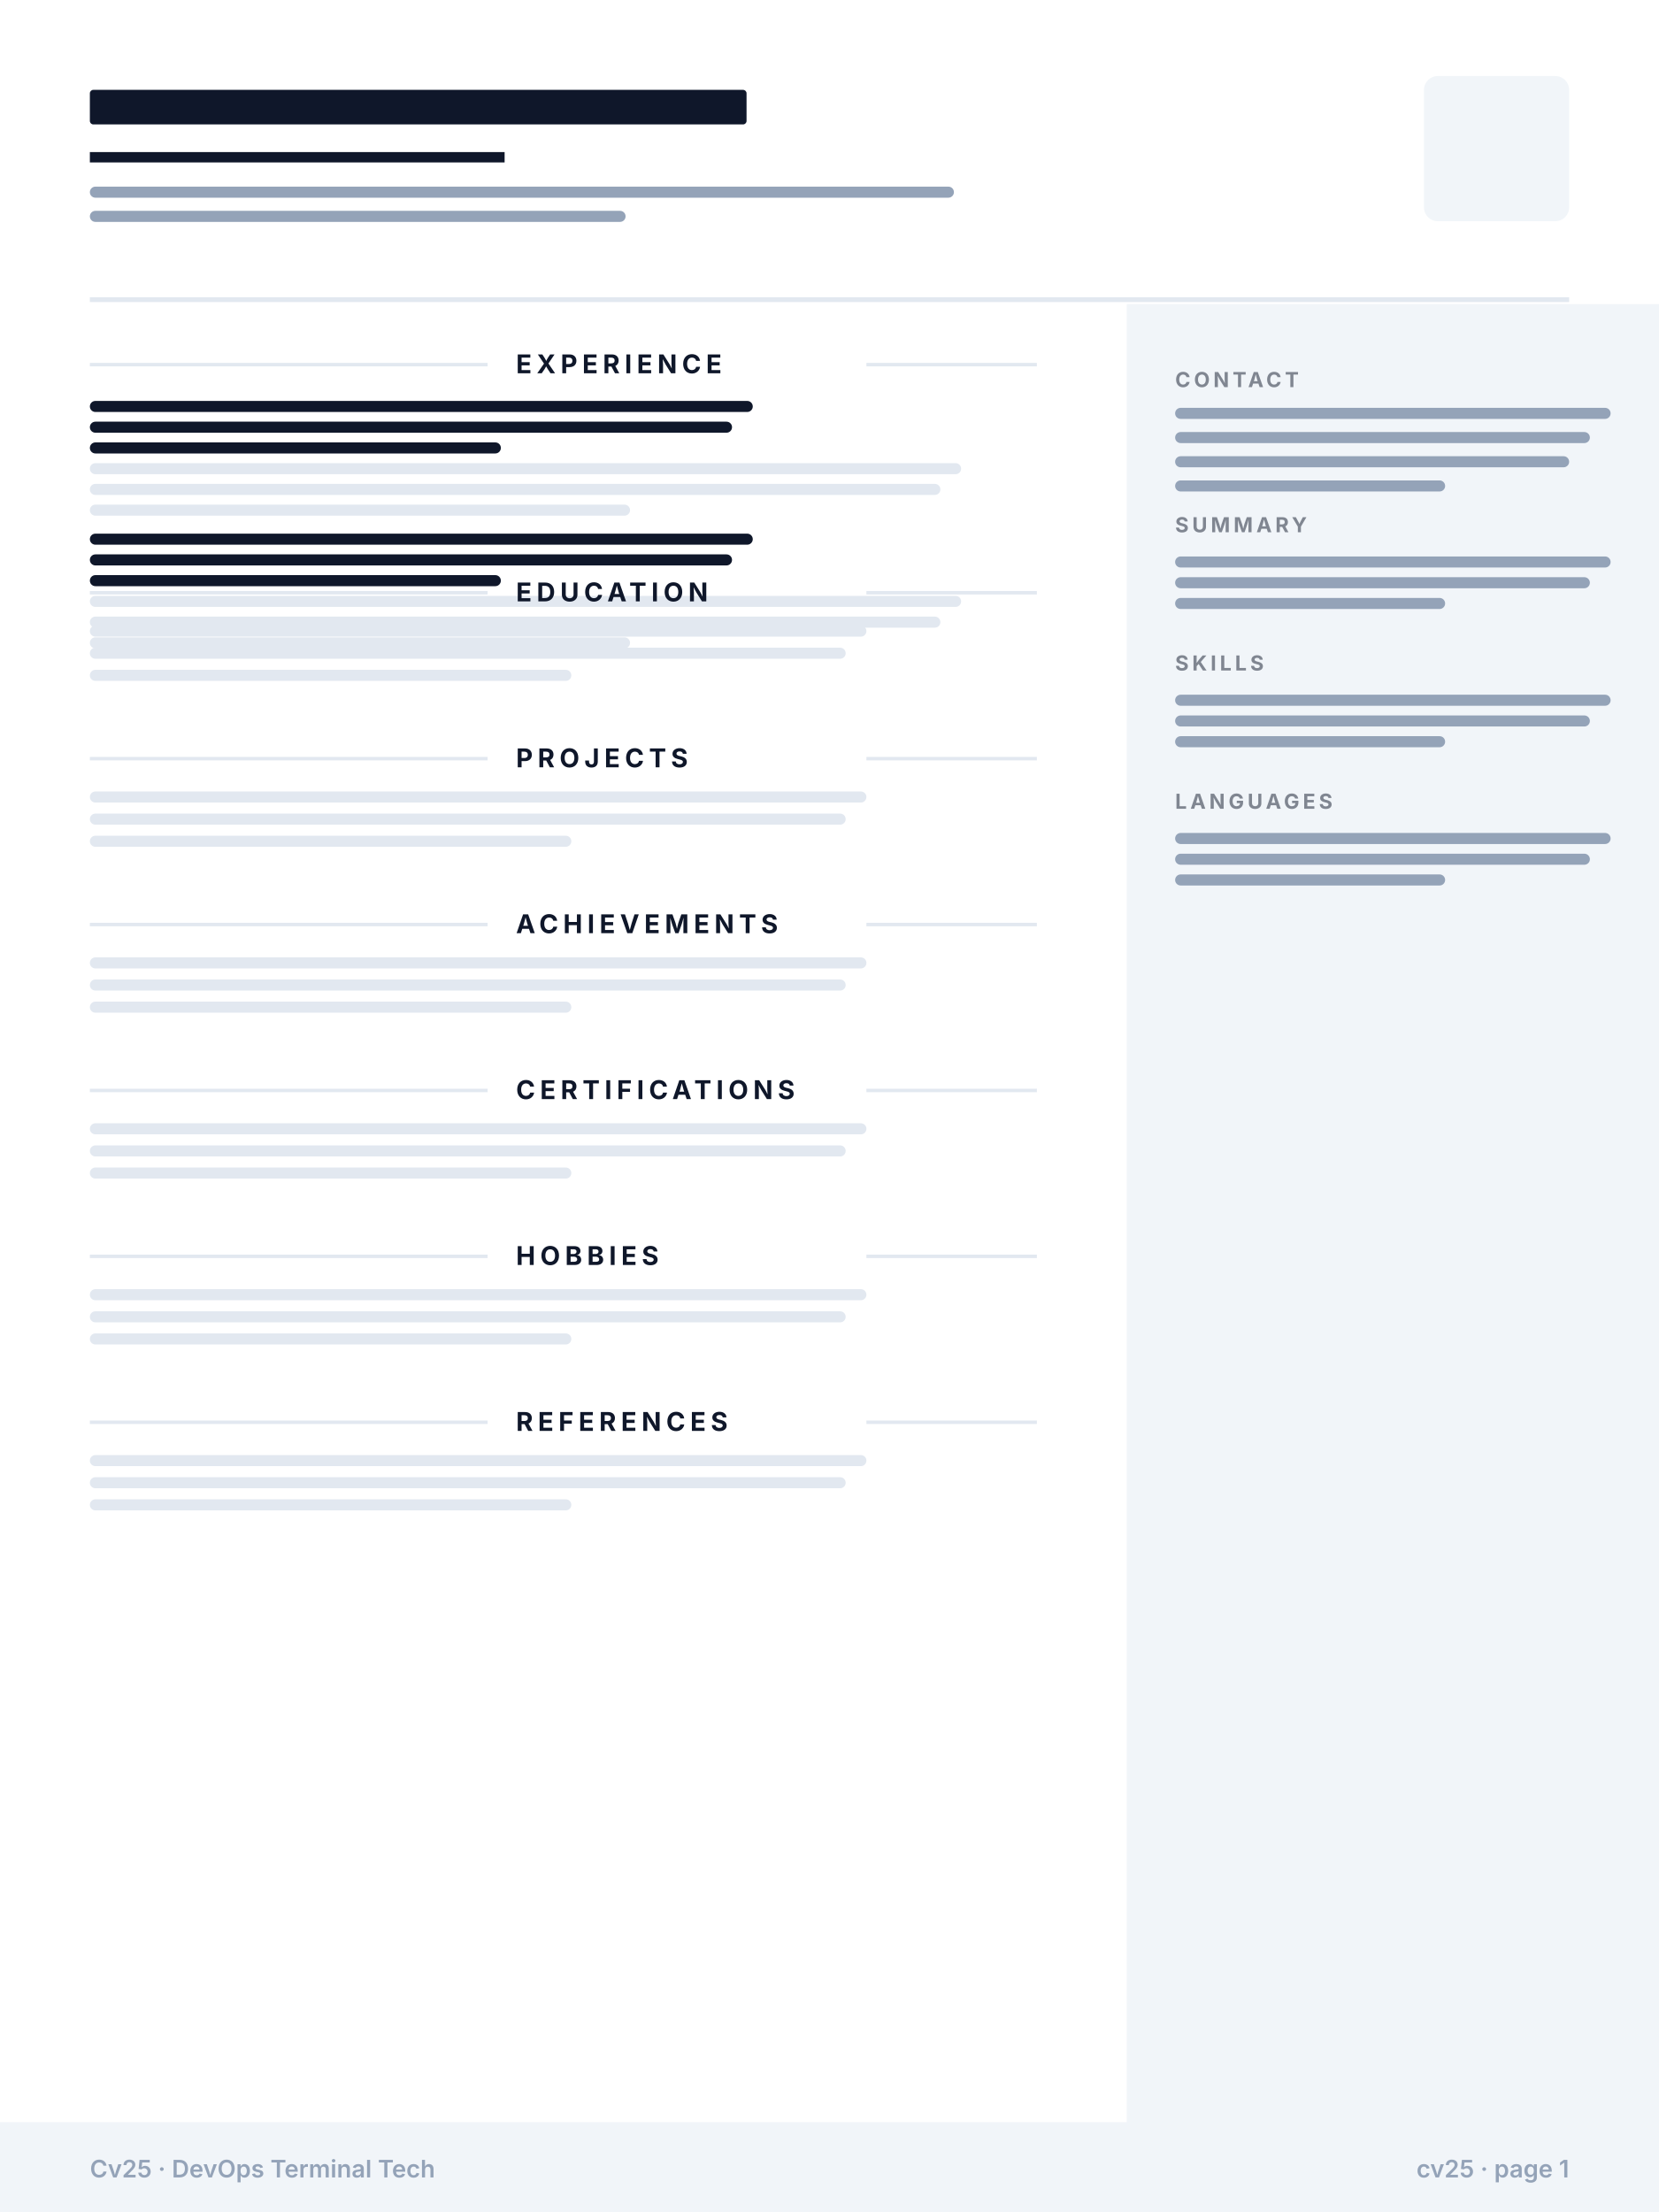
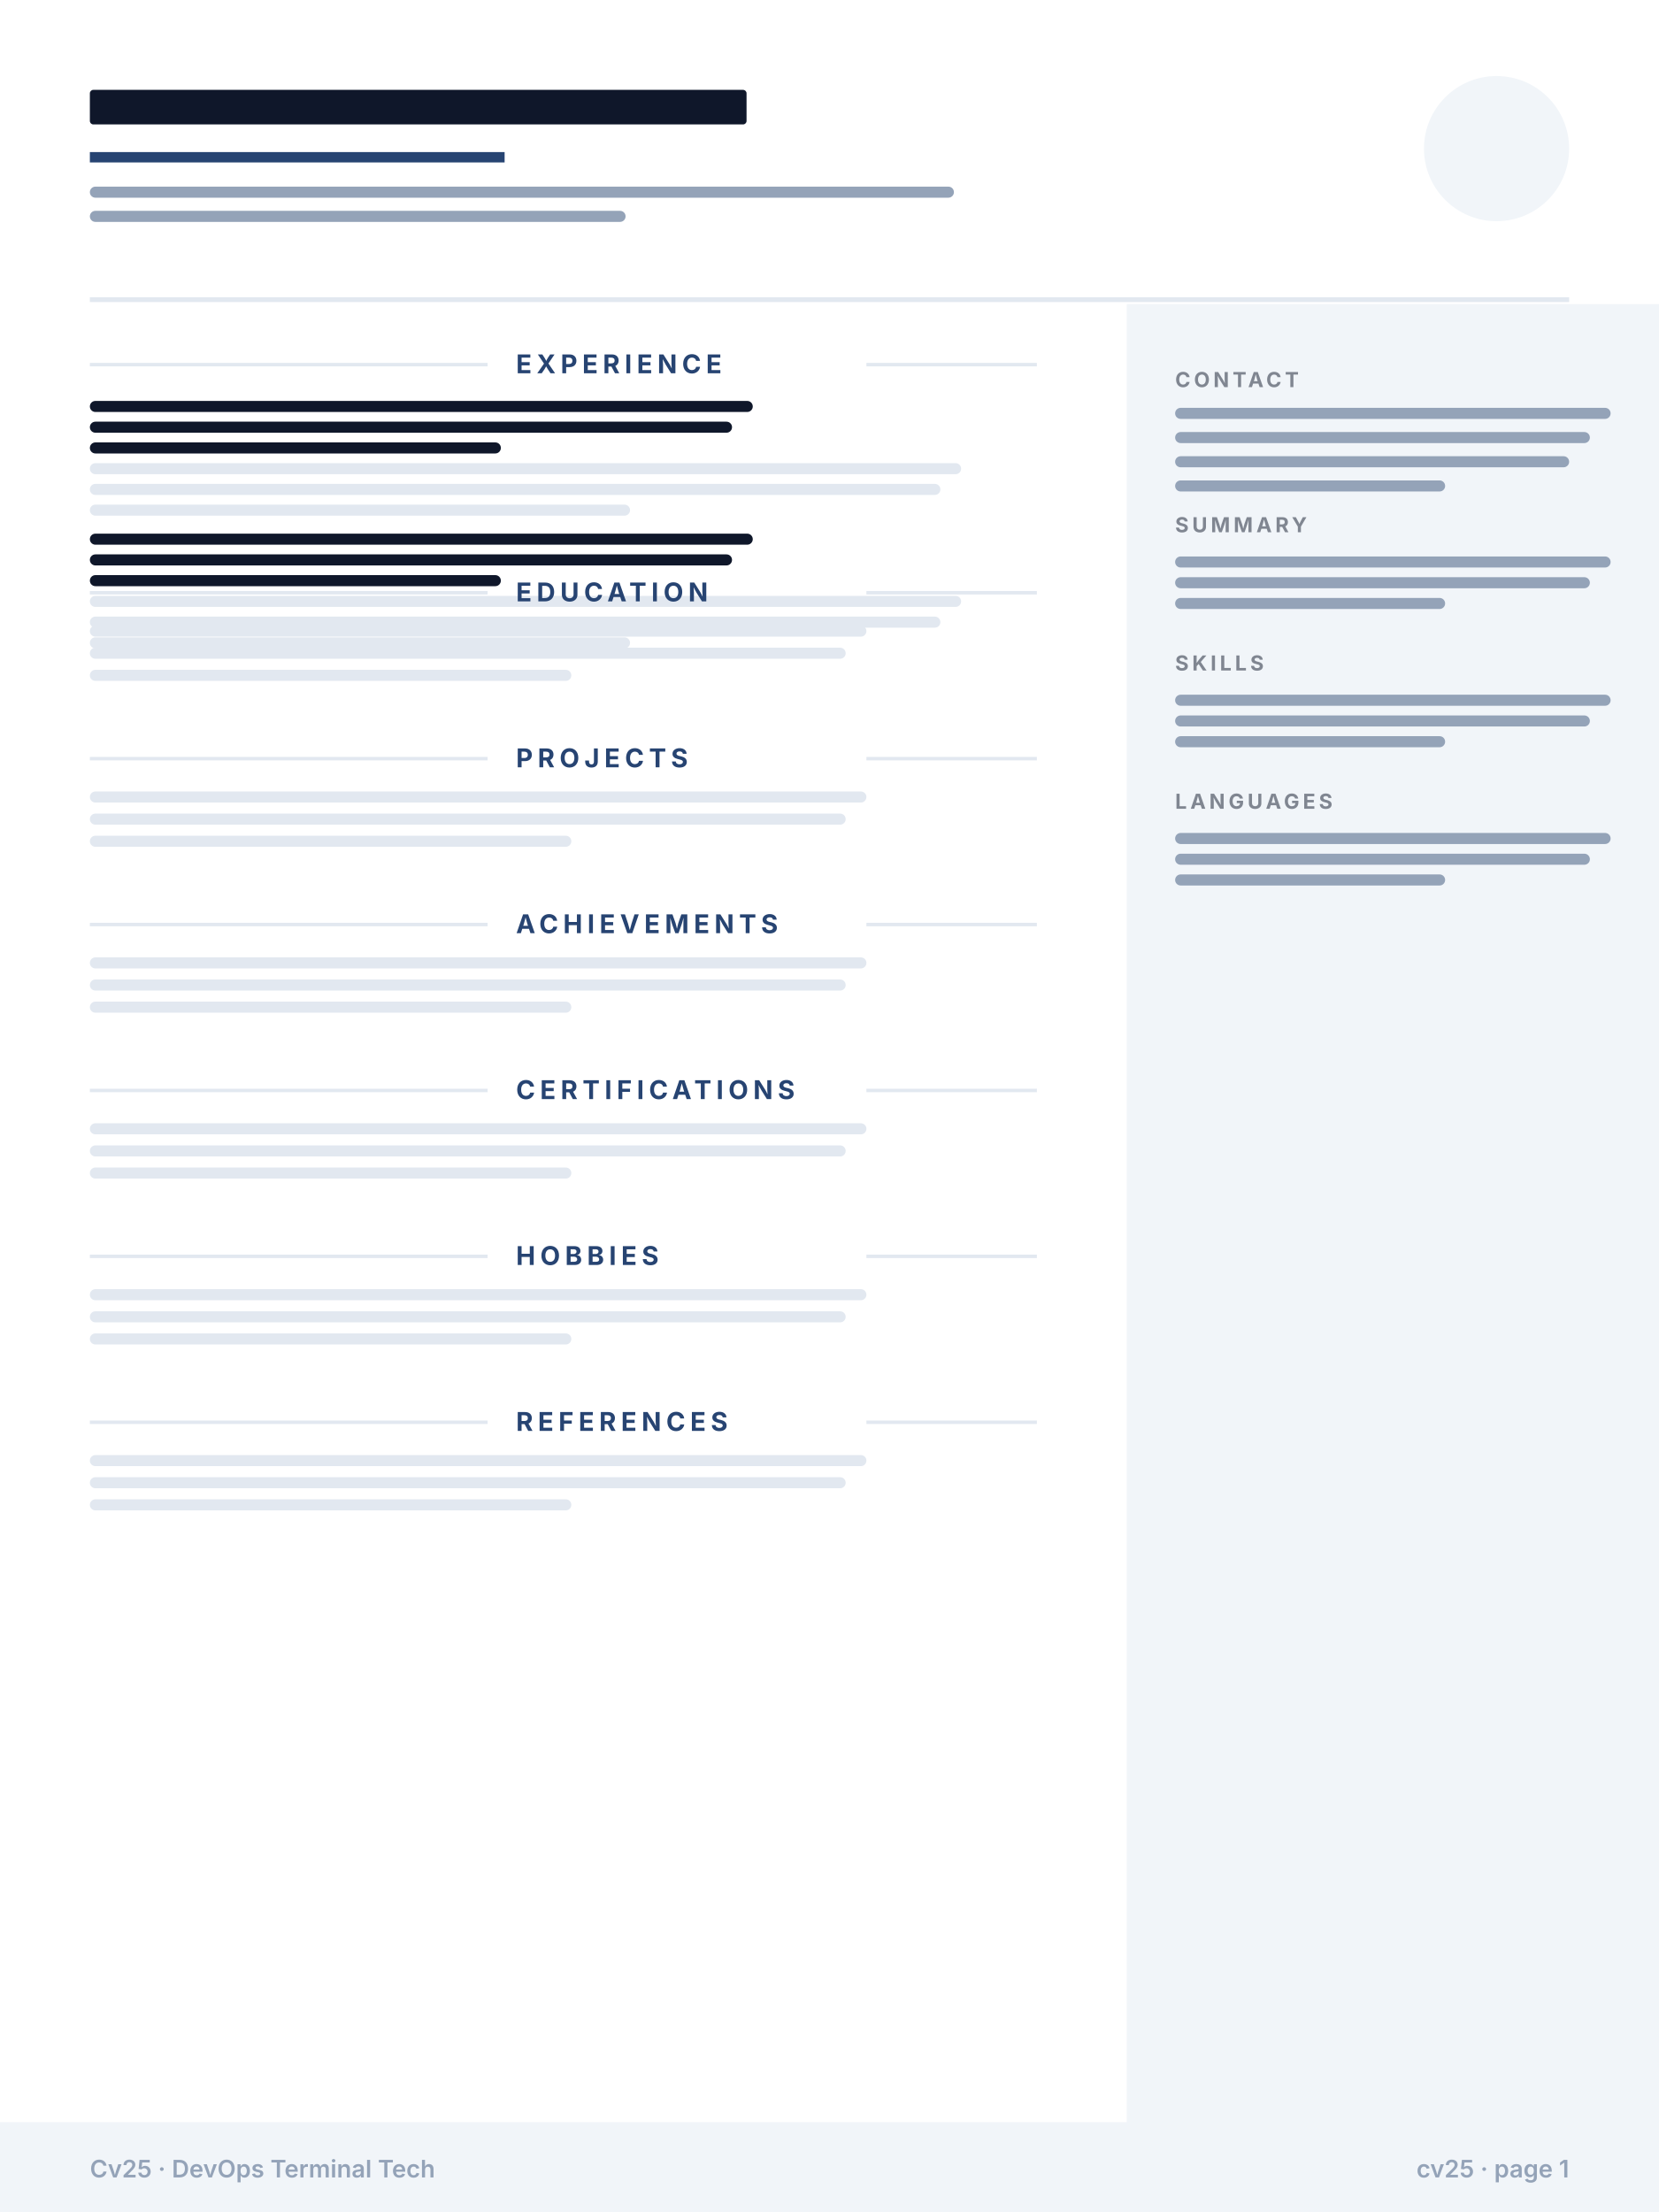
<svg xmlns="http://www.w3.org/2000/svg" width="480" height="640" viewBox="0 0 480 640">
  <rect width="480" height="640" fill="#ffffff" />
  <rect width="480" height="640" fill="#ffffff" />
  <rect x="26" y="26" width="190" height="10" rx="1" fill="#0f172a" />
-   <rect x="26" y="44" width="120" height="3" fill="#0f172a" />
+   <rect x="26" y="44" width="120" height="3" fill="#274472" />
  <rect x="26" y="54" width="250" height="3.2" rx="1.6" fill="#94a3b8" />
  <rect x="26" y="61" width="155" height="3.2" rx="1.6" fill="#94a3b8" />
-   <rect x="412" y="22" width="42" height="42" rx="4" fill="#f1f5f9" />
+   <rect x="412" y="22" width="42" height="42" rx="21" fill="#f1f5f9" />
  <rect x="26" y="86" width="428" height="1.4" fill="#e2e8f0" />
  <rect x="326" y="88" width="154" height="552" fill="#f1f5f9" />
  <text x="340" y="112" font-family="'Inter','Helvetica Neue',Arial,sans-serif" font-size="6" font-weight="700" letter-spacing="1" fill="#0f172a" opacity="0.5">CONTACT</text>
  <rect x="340" y="118" width="126" height="3.2" rx="1.6" fill="#94a3b8" />
  <rect x="340" y="125" width="120" height="3.2" rx="1.6" fill="#94a3b8" />
  <rect x="340" y="132" width="114" height="3.2" rx="1.6" fill="#94a3b8" />
  <rect x="340" y="139" width="78.12" height="3.2" rx="1.6" fill="#94a3b8" />
  <text x="340" y="154" font-family="'Inter','Helvetica Neue',Arial,sans-serif" font-size="6" font-weight="700" letter-spacing="1" fill="#0f172a" opacity="0.5">SUMMARY</text>
  <rect x="340" y="161" width="126" height="3.2" rx="1.6" fill="#94a3b8" />
  <rect x="340" y="167" width="120" height="3.2" rx="1.6" fill="#94a3b8" />
  <rect x="340" y="173" width="78.12" height="3.2" rx="1.6" fill="#94a3b8" />
  <text x="340" y="194" font-family="'Inter','Helvetica Neue',Arial,sans-serif" font-size="6" font-weight="700" letter-spacing="1" fill="#0f172a" opacity="0.5">SKILLS</text>
  <rect x="340" y="201" width="126" height="3.2" rx="1.6" fill="#94a3b8" />
  <rect x="340" y="207" width="120" height="3.2" rx="1.6" fill="#94a3b8" />
  <rect x="340" y="213" width="78.12" height="3.2" rx="1.6" fill="#94a3b8" />
  <text x="340" y="234" font-family="'Inter','Helvetica Neue',Arial,sans-serif" font-size="6" font-weight="700" letter-spacing="1" fill="#0f172a" opacity="0.5">LANGUAGES</text>
  <rect x="340" y="241" width="126" height="3.2" rx="1.6" fill="#94a3b8" />
  <rect x="340" y="247" width="120" height="3.2" rx="1.6" fill="#94a3b8" />
  <rect x="340" y="253" width="78.12" height="3.2" rx="1.6" fill="#94a3b8" />
  <rect x="26" y="105" width="115.08" height="1" fill="#e2e8f0" />
-   <text x="149.3" y="108" font-family="'Inter','Helvetica Neue',Arial,sans-serif" font-size="7.5" font-weight="700" letter-spacing="1.4" fill="#0f172a">EXPERIENCE</text>
+   <text x="149.3" y="108" font-family="'Inter','Helvetica Neue',Arial,sans-serif" font-size="7.5" font-weight="700" letter-spacing="1.4" fill="#274472">EXPERIENCE</text>
  <rect x="250.68" y="105" width="49.32" height="1" fill="#e2e8f0" />
  <rect x="26" y="116" width="191.8" height="3.2" rx="1.6" fill="#0f172a" />
  <rect x="26" y="122" width="185.8" height="3.2" rx="1.6" fill="#0f172a" />
  <rect x="26" y="128" width="118.916" height="3.2" rx="1.6" fill="#0f172a" />
  <rect x="26" y="134" width="252.08" height="3.2" rx="1.6" fill="#e2e8f0" />
  <rect x="26" y="140" width="246.08" height="3.2" rx="1.6" fill="#e2e8f0" />
  <rect x="26" y="146" width="156.29" height="3.2" rx="1.6" fill="#e2e8f0" />
  <rect x="26" y="154.4" width="191.8" height="3.2" rx="1.6" fill="#0f172a" />
  <rect x="26" y="160.4" width="185.8" height="3.2" rx="1.6" fill="#0f172a" />
  <rect x="26" y="166.4" width="118.916" height="3.2" rx="1.6" fill="#0f172a" />
  <rect x="26" y="172.4" width="252.08" height="3.2" rx="1.6" fill="#e2e8f0" />
  <rect x="26" y="178.4" width="246.08" height="3.2" rx="1.6" fill="#e2e8f0" />
  <rect x="26" y="184.4" width="156.29" height="3.2" rx="1.6" fill="#e2e8f0" />
  <rect x="26" y="171" width="115.08" height="1" fill="#e2e8f0" />
-   <text x="149.3" y="174" font-family="'Inter','Helvetica Neue',Arial,sans-serif" font-size="7.5" font-weight="700" letter-spacing="1.4" fill="#0f172a">EDUCATION</text>
+   <text x="149.3" y="174" font-family="'Inter','Helvetica Neue',Arial,sans-serif" font-size="7.5" font-weight="700" letter-spacing="1.4" fill="#274472">EDUCATION</text>
  <rect x="250.68" y="171" width="49.32" height="1" fill="#e2e8f0" />
  <rect x="26" y="181" width="224.68" height="3.2" rx="1.6" fill="#e2e8f0" />
  <rect x="26" y="187.4" width="218.68" height="3.2" rx="1.6" fill="#e2e8f0" />
  <rect x="26" y="193.8" width="139.302" height="3.2" rx="1.6" fill="#e2e8f0" />
  <rect x="26" y="219" width="115.08" height="1" fill="#e2e8f0" />
-   <text x="149.3" y="222" font-family="'Inter','Helvetica Neue',Arial,sans-serif" font-size="7.5" font-weight="700" letter-spacing="1.4" fill="#0f172a">PROJECTS</text>
+   <text x="149.3" y="222" font-family="'Inter','Helvetica Neue',Arial,sans-serif" font-size="7.5" font-weight="700" letter-spacing="1.4" fill="#274472">PROJECTS</text>
  <rect x="250.68" y="219" width="49.32" height="1" fill="#e2e8f0" />
  <rect x="26" y="229" width="224.68" height="3.2" rx="1.6" fill="#e2e8f0" />
  <rect x="26" y="235.4" width="218.68" height="3.2" rx="1.6" fill="#e2e8f0" />
  <rect x="26" y="241.8" width="139.302" height="3.2" rx="1.6" fill="#e2e8f0" />
  <rect x="26" y="267" width="115.08" height="1" fill="#e2e8f0" />
-   <text x="149.3" y="270" font-family="'Inter','Helvetica Neue',Arial,sans-serif" font-size="7.5" font-weight="700" letter-spacing="1.4" fill="#0f172a">ACHIEVEMENTS</text>
+   <text x="149.3" y="270" font-family="'Inter','Helvetica Neue',Arial,sans-serif" font-size="7.5" font-weight="700" letter-spacing="1.4" fill="#274472">ACHIEVEMENTS</text>
  <rect x="250.68" y="267" width="49.32" height="1" fill="#e2e8f0" />
  <rect x="26" y="277" width="224.68" height="3.2" rx="1.6" fill="#e2e8f0" />
  <rect x="26" y="283.4" width="218.68" height="3.2" rx="1.6" fill="#e2e8f0" />
  <rect x="26" y="289.8" width="139.302" height="3.2" rx="1.6" fill="#e2e8f0" />
  <rect x="26" y="315" width="115.08" height="1" fill="#e2e8f0" />
-   <text x="149.3" y="318" font-family="'Inter','Helvetica Neue',Arial,sans-serif" font-size="7.5" font-weight="700" letter-spacing="1.4" fill="#0f172a">CERTIFICATIONS</text>
+   <text x="149.3" y="318" font-family="'Inter','Helvetica Neue',Arial,sans-serif" font-size="7.5" font-weight="700" letter-spacing="1.4" fill="#274472">CERTIFICATIONS</text>
  <rect x="250.68" y="315" width="49.32" height="1" fill="#e2e8f0" />
  <rect x="26" y="325" width="224.68" height="3.2" rx="1.6" fill="#e2e8f0" />
  <rect x="26" y="331.4" width="218.68" height="3.2" rx="1.6" fill="#e2e8f0" />
  <rect x="26" y="337.8" width="139.302" height="3.2" rx="1.6" fill="#e2e8f0" />
  <rect x="26" y="363" width="115.08" height="1" fill="#e2e8f0" />
-   <text x="149.3" y="366" font-family="'Inter','Helvetica Neue',Arial,sans-serif" font-size="7.5" font-weight="700" letter-spacing="1.4" fill="#0f172a">HOBBIES</text>
+   <text x="149.3" y="366" font-family="'Inter','Helvetica Neue',Arial,sans-serif" font-size="7.5" font-weight="700" letter-spacing="1.4" fill="#274472">HOBBIES</text>
  <rect x="250.68" y="363" width="49.32" height="1" fill="#e2e8f0" />
  <rect x="26" y="373" width="224.68" height="3.2" rx="1.6" fill="#e2e8f0" />
  <rect x="26" y="379.4" width="218.68" height="3.2" rx="1.6" fill="#e2e8f0" />
  <rect x="26" y="385.8" width="139.302" height="3.2" rx="1.6" fill="#e2e8f0" />
  <rect x="26" y="411" width="115.08" height="1" fill="#e2e8f0" />
-   <text x="149.3" y="414" font-family="'Inter','Helvetica Neue',Arial,sans-serif" font-size="7.5" font-weight="700" letter-spacing="1.4" fill="#0f172a">REFERENCES</text>
+   <text x="149.3" y="414" font-family="'Inter','Helvetica Neue',Arial,sans-serif" font-size="7.5" font-weight="700" letter-spacing="1.4" fill="#274472">REFERENCES</text>
  <rect x="250.68" y="411" width="49.32" height="1" fill="#e2e8f0" />
  <rect x="26" y="421" width="224.68" height="3.2" rx="1.6" fill="#e2e8f0" />
  <rect x="26" y="427.4" width="218.68" height="3.2" rx="1.6" fill="#e2e8f0" />
  <rect x="26" y="433.8" width="139.302" height="3.2" rx="1.6" fill="#e2e8f0" />
  <rect x="0" y="614" width="480" height="26" fill="#f1f5f9" />
  <text x="26" y="630" font-family="'Inter','Helvetica Neue',Arial,sans-serif" font-size="7" font-weight="600" fill="#94a3b8">Cv25 · DevOps Terminal Tech</text>
  <text x="454" y="630" text-anchor="end" font-family="'Inter','Helvetica Neue',Arial,sans-serif" font-size="7" font-weight="600" fill="#94a3b8">cv25 · page 1</text>
</svg>
